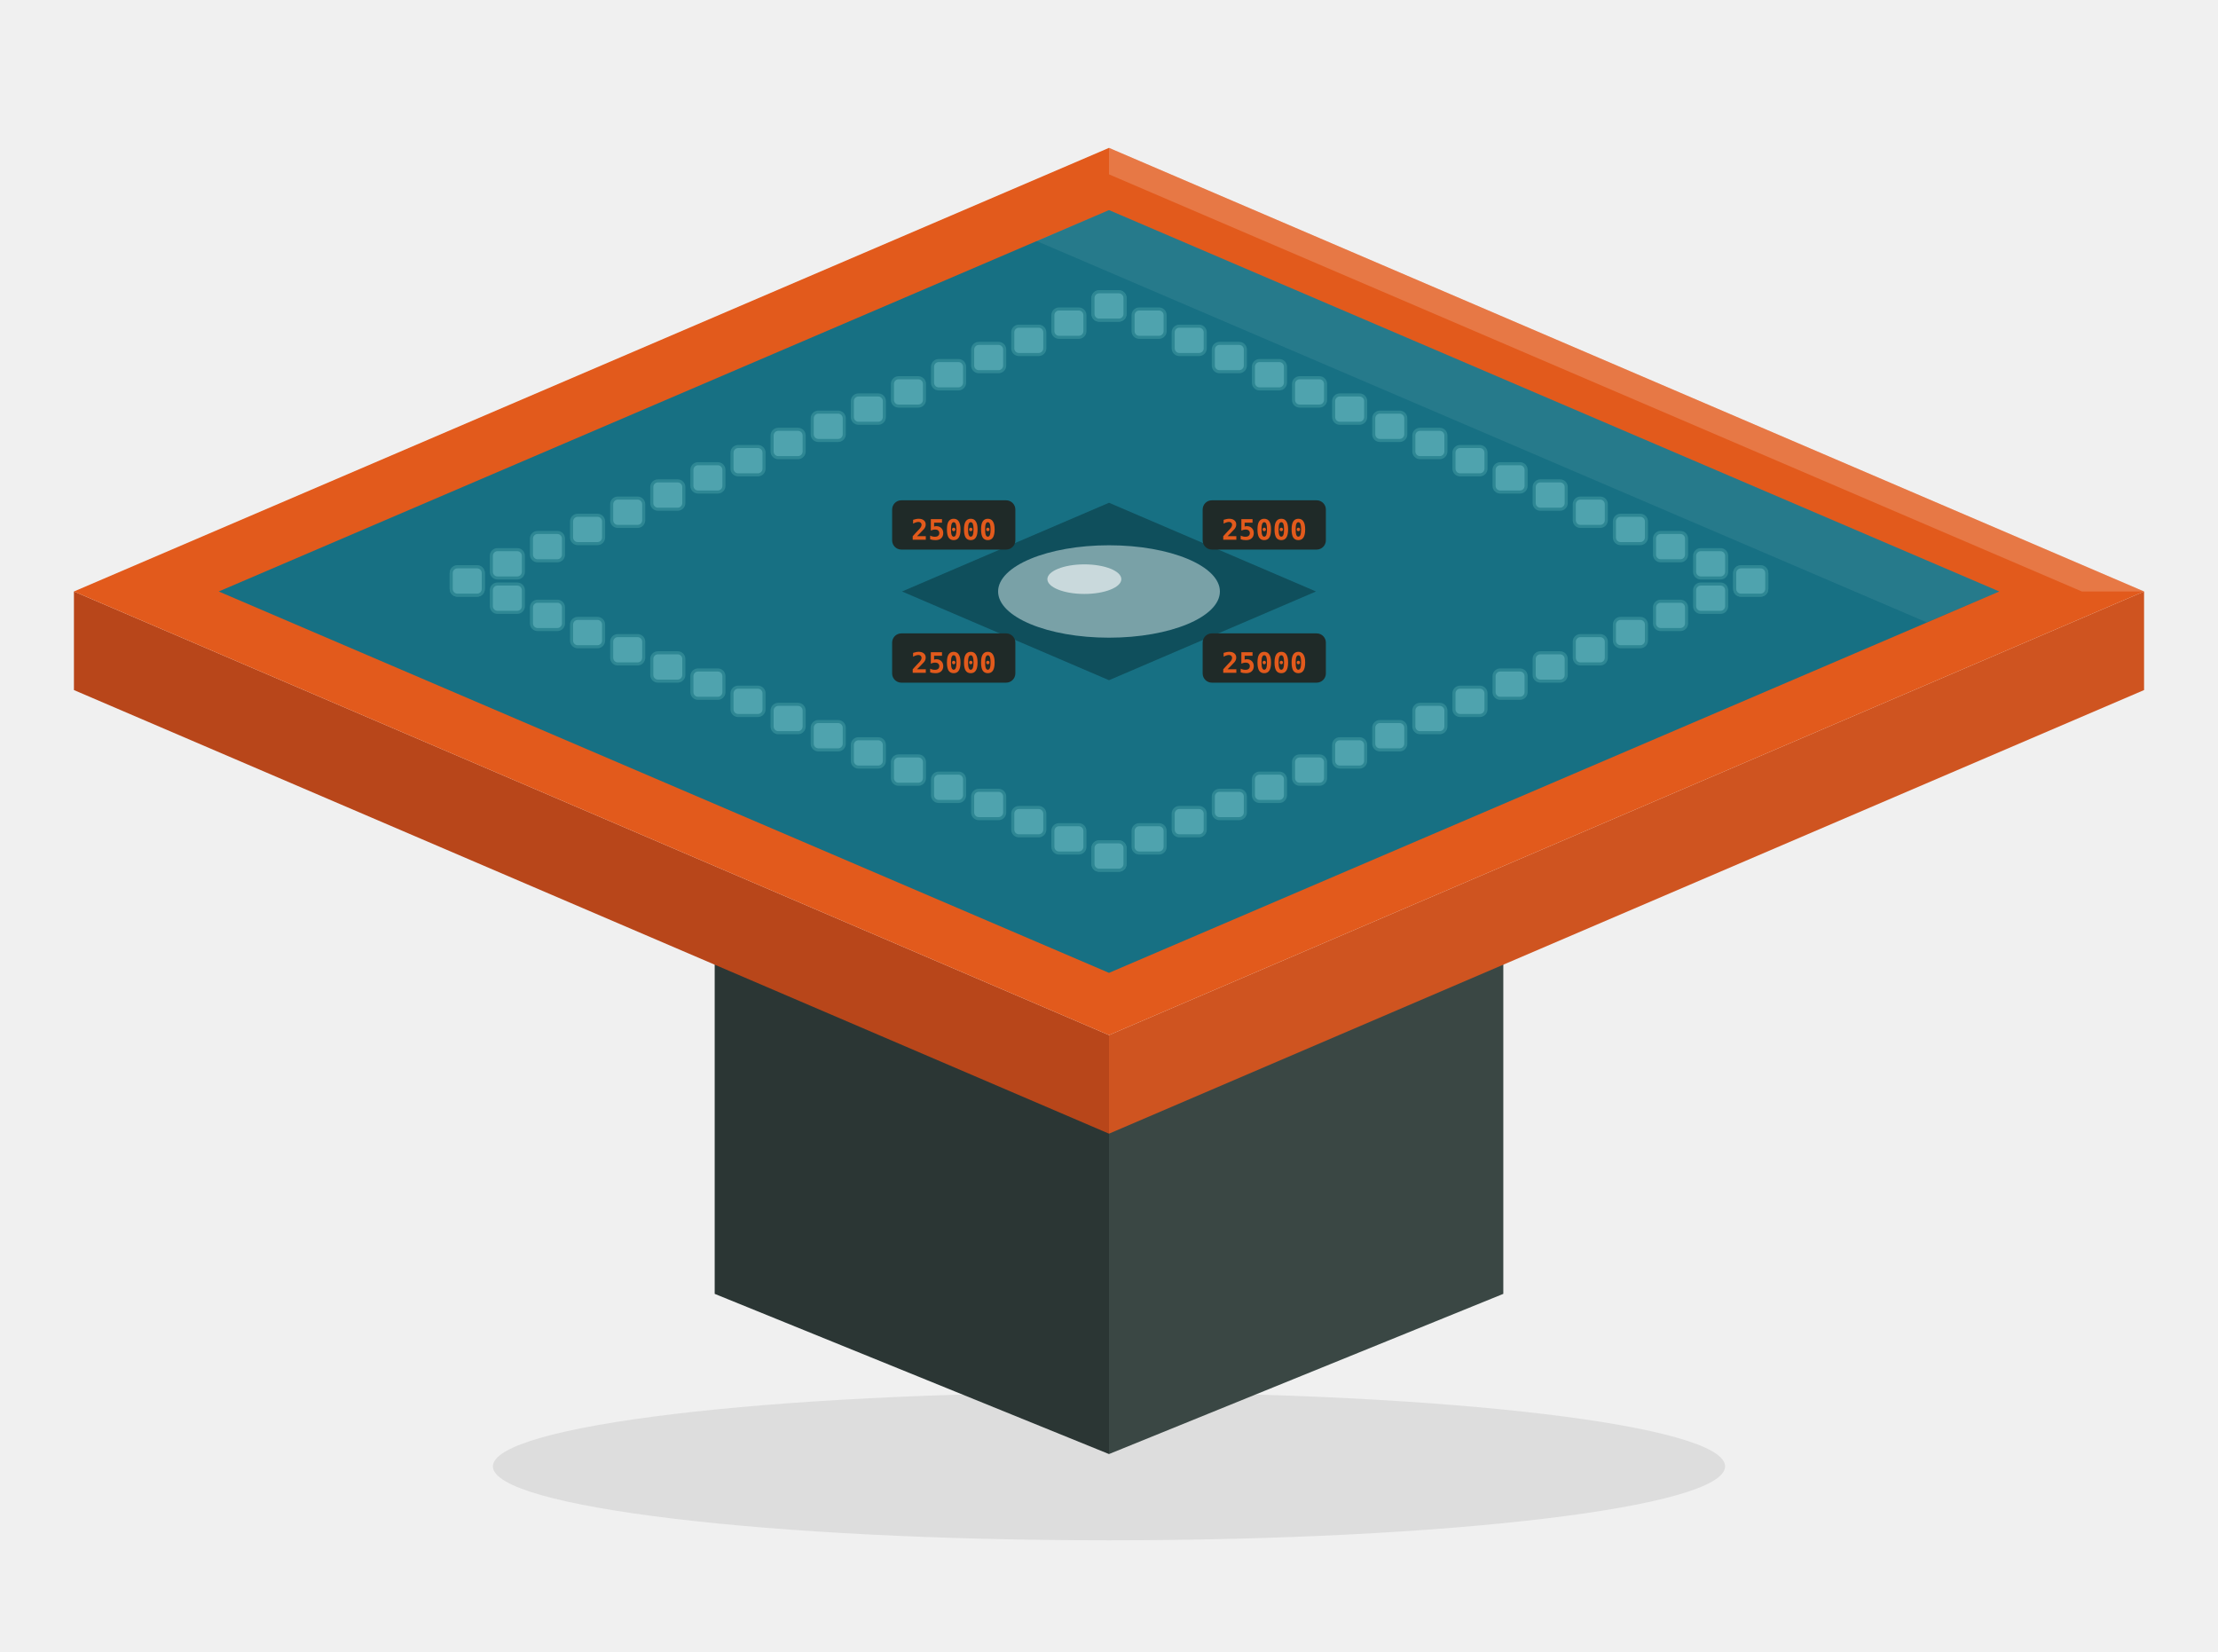
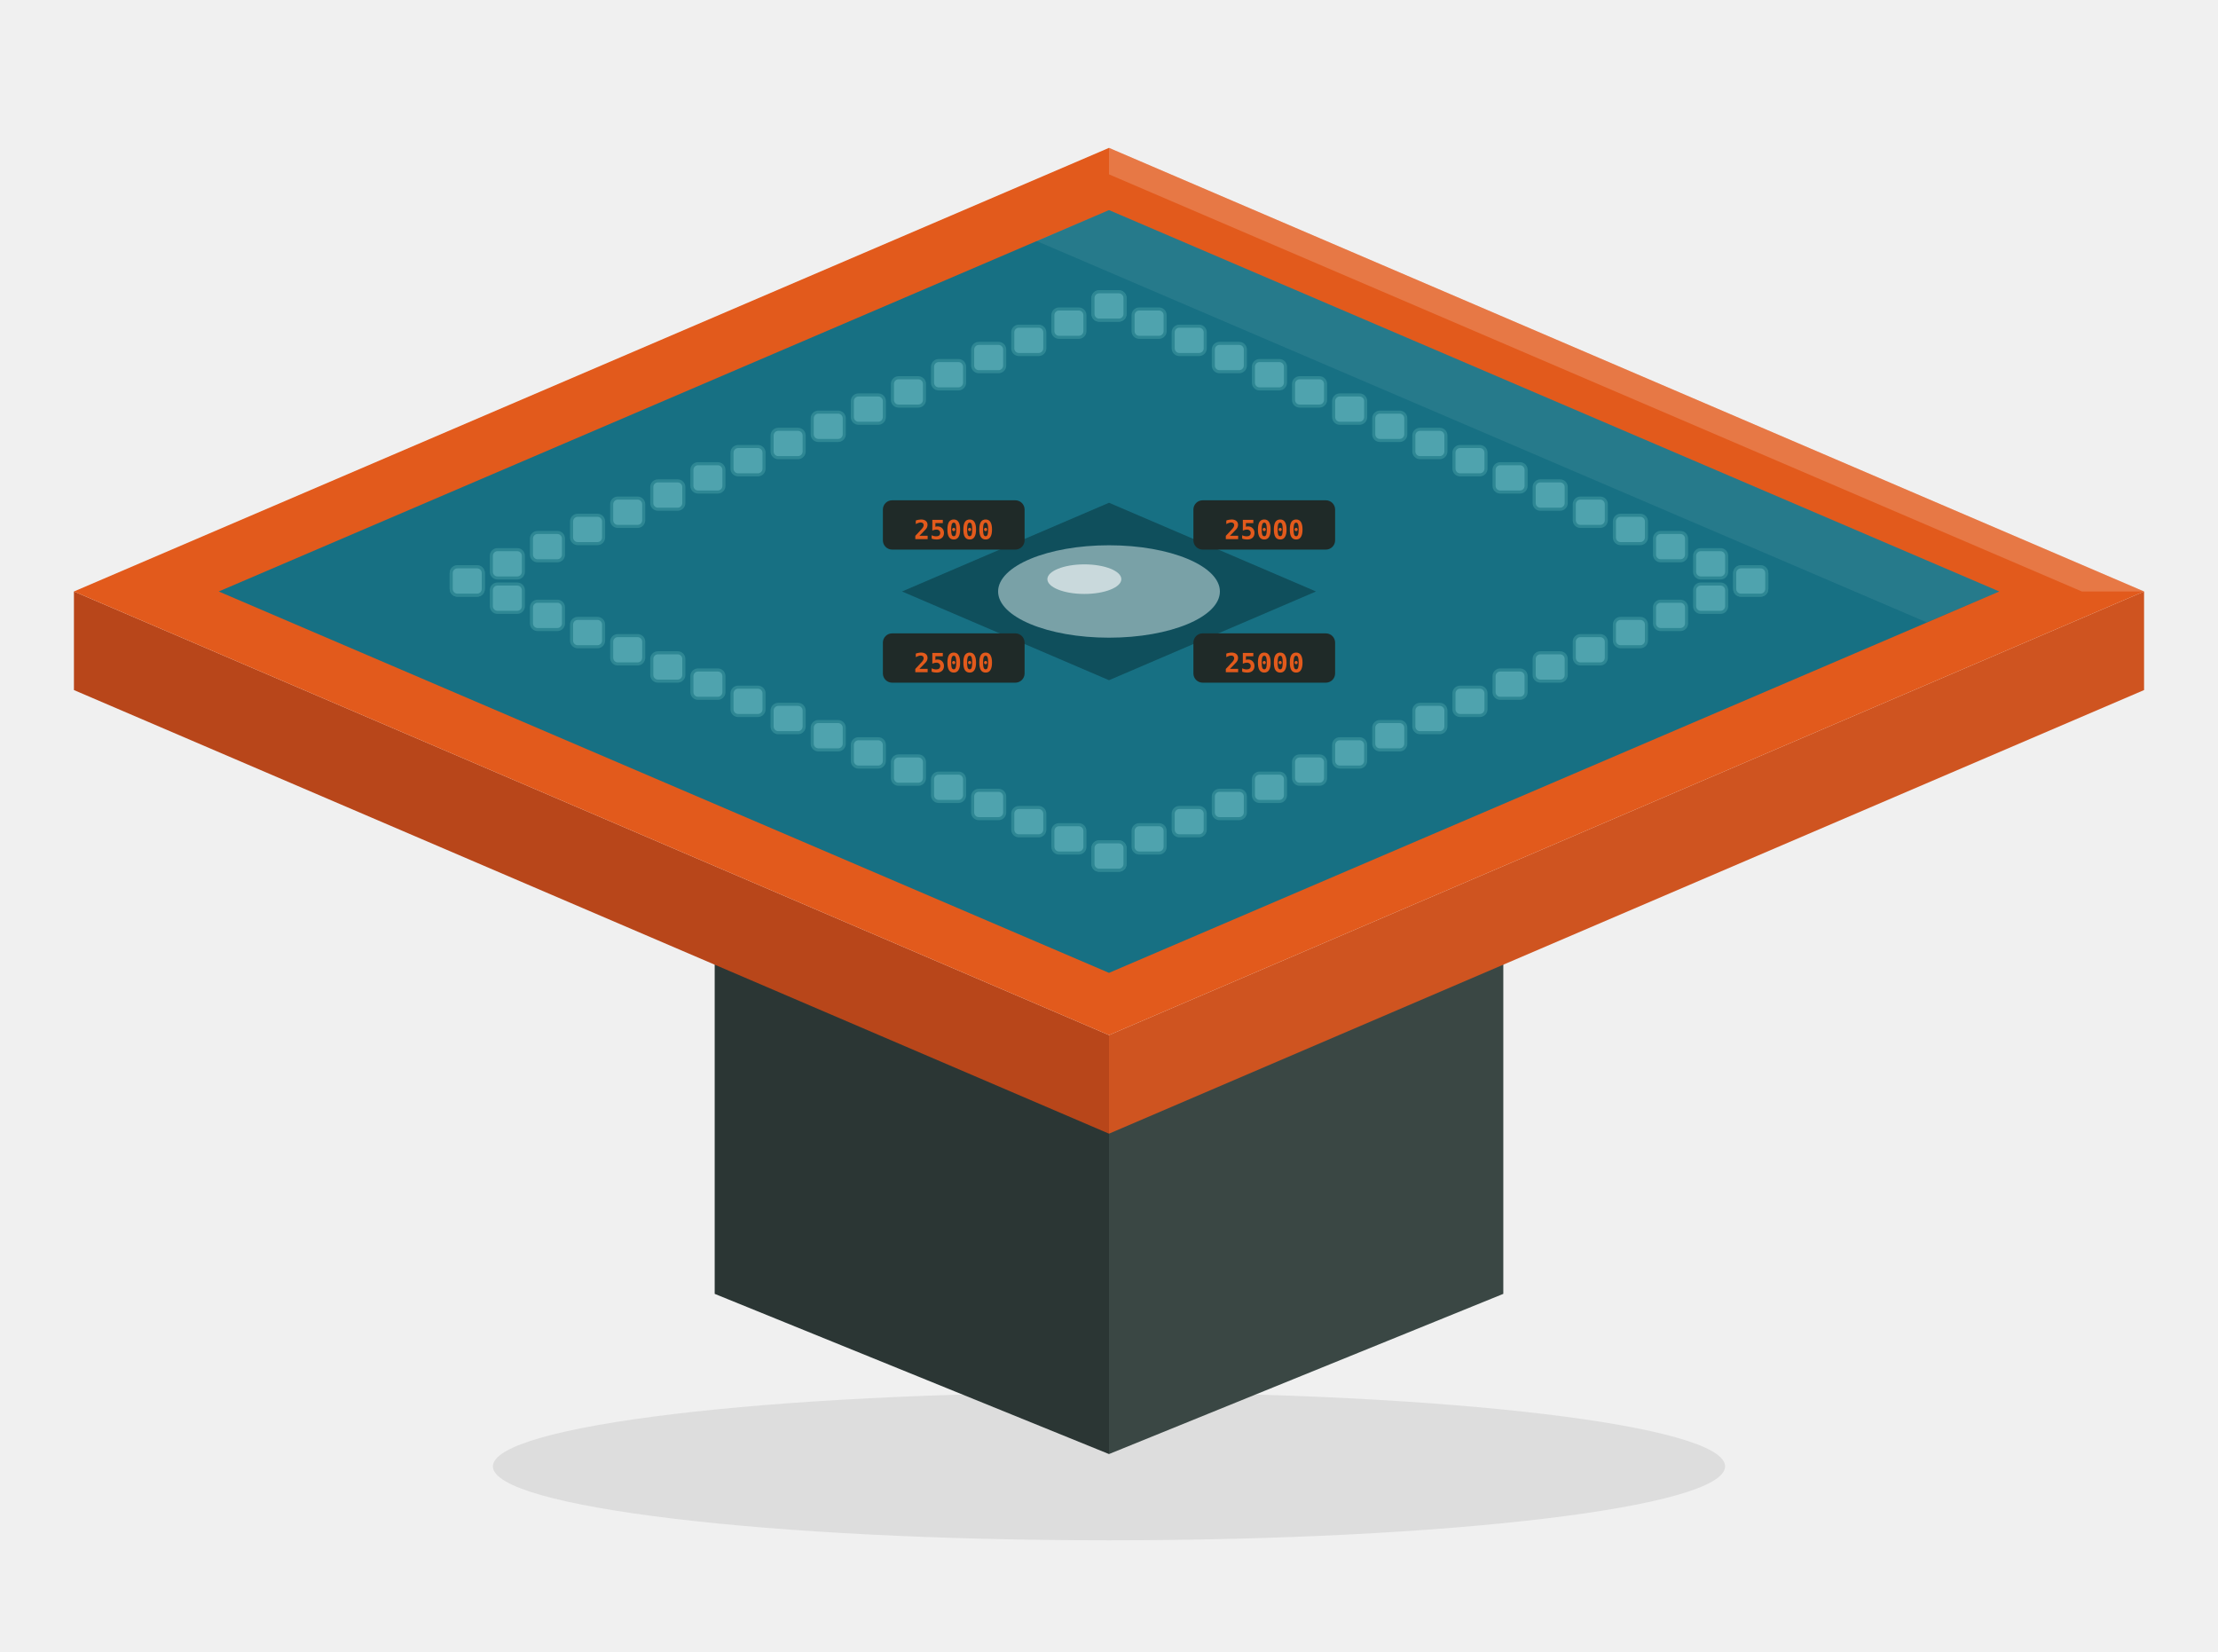
<svg xmlns="http://www.w3.org/2000/svg" viewBox="0 0 360 268" role="img" aria-label="全自動卓を斜め上から見た図">
  <ellipse cx="180" cy="238" rx="100" ry="12" fill="#000" opacity=".08" />
  <polygon points="116.0,152.0 180.0,178.0 180.0,236.0 116.0,210.0" fill="#2B3634" />
  <polygon points="180.0,178.0 244.0,152.0 244.0,210.0 180.0,236.0" fill="#3A4744" />
  <polygon points="12.0,96.0 180.0,168.0 180.0,184.0 12.0,112.0" fill="#B8461A" />
  <polygon points="180.0,168.0 348.0,96.0 348.0,112.0 180.0,184.0" fill="#CF5420" />
  <polygon points="180.0,24.0 348.0,96.0 180.0,168.0 12.0,96.0" fill="#E25A1C" />
  <polygon points="180.0,24.0 348.0,96.0 337.9,96.0 180.0,28.3" fill="#fff" opacity=".18" />
  <polygon points="180.0,34.1 324.5,96.0 180.0,157.9 35.5,96.0" fill="#177083" />
  <polygon points="180.0,34.1 324.5,96.0 312.7,101.0 168.2,39.1" fill="#fff" opacity=".07" />
  <polygon points="180.0,81.6 213.6,96.0 180.0,110.4 146.4,96.0" fill="#0F4F5C" />
  <ellipse cx="180" cy="96" rx="18" ry="7.5" fill="#cfe3e6" opacity=".55" />
  <ellipse cx="176" cy="94" rx="6" ry="2.4" fill="#fff" opacity=".6" />
-   <rect x="144.8" y="102.8" width="20" height="8" rx="1.5" fill="#1F2A28" />
-   <text x="154.8" y="109.2" text-anchor="middle" font-size="4.6" font-weight="900" fill="#E25A1C" font-family="monospace">25000</text>
-   <rect x="195.2" y="102.8" width="20" height="8" rx="1.5" fill="#1F2A28" />
-   <text x="205.2" y="109.2" text-anchor="middle" font-size="4.6" font-weight="900" fill="#E25A1C" font-family="monospace">25000</text>
-   <rect x="195.2" y="81.2" width="20" height="8" rx="1.5" fill="#1F2A28" />
-   <text x="205.2" y="87.6" text-anchor="middle" font-size="4.6" font-weight="900" fill="#E25A1C" font-family="monospace">25000</text>
-   <rect x="144.8" y="81.2" width="20" height="8" rx="1.5" fill="#1F2A28" />
-   <text x="154.8" y="87.6" text-anchor="middle" font-size="4.6" font-weight="900" fill="#E25A1C" font-family="monospace">25000</text>
+   <rect x="143.3" y="102.8" width="23" height="8" rx="1.5" fill="#1F2A28" />
+   <text x="154.8" y="109.1" text-anchor="middle" font-size="4.3" font-weight="900" fill="#E25A1C" font-family="monospace">25000</text>
+   <rect x="193.7" y="102.8" width="23" height="8" rx="1.5" fill="#1F2A28" />
+   <text x="205.2" y="109.1" text-anchor="middle" font-size="4.3" font-weight="900" fill="#E25A1C" font-family="monospace">25000</text>
+   <rect x="193.7" y="81.2" width="23" height="8" rx="1.5" fill="#1F2A28" />
+   <text x="205.2" y="87.5" text-anchor="middle" font-size="4.3" font-weight="900" fill="#E25A1C" font-family="monospace">25000</text>
+   <rect x="143.3" y="81.2" width="23" height="8" rx="1.5" fill="#1F2A28" />
+   <text x="154.8" y="87.5" text-anchor="middle" font-size="4.3" font-weight="900" fill="#E25A1C" font-family="monospace">25000</text>
  <rect x="73.24" y="92.0" width="5.2" height="4.6" rx="1" fill="#4FA3AE" stroke="#2E8794" stroke-width=".5" />
  <rect x="79.75" y="94.79" width="5.2" height="4.6" rx="1" fill="#4FA3AE" stroke="#2E8794" stroke-width=".5" />
  <rect x="86.26" y="97.58" width="5.2" height="4.6" rx="1" fill="#4FA3AE" stroke="#2E8794" stroke-width=".5" />
  <rect x="92.77" y="100.37" width="5.2" height="4.6" rx="1" fill="#4FA3AE" stroke="#2E8794" stroke-width=".5" />
  <rect x="99.28" y="103.16" width="5.2" height="4.6" rx="1" fill="#4FA3AE" stroke="#2E8794" stroke-width=".5" />
  <rect x="105.79" y="105.95" width="5.2" height="4.6" rx="1" fill="#4FA3AE" stroke="#2E8794" stroke-width=".5" />
  <rect x="112.3" y="108.74" width="5.2" height="4.6" rx="1" fill="#4FA3AE" stroke="#2E8794" stroke-width=".5" />
  <rect x="118.81" y="111.53" width="5.2" height="4.6" rx="1" fill="#4FA3AE" stroke="#2E8794" stroke-width=".5" />
  <rect x="125.32" y="114.32" width="5.2" height="4.6" rx="1" fill="#4FA3AE" stroke="#2E8794" stroke-width=".5" />
  <rect x="131.83" y="117.11" width="5.2" height="4.6" rx="1" fill="#4FA3AE" stroke="#2E8794" stroke-width=".5" />
  <rect x="138.34" y="119.9" width="5.2" height="4.6" rx="1" fill="#4FA3AE" stroke="#2E8794" stroke-width=".5" />
  <rect x="144.85" y="122.69" width="5.2" height="4.6" rx="1" fill="#4FA3AE" stroke="#2E8794" stroke-width=".5" />
  <rect x="151.36" y="125.48" width="5.2" height="4.6" rx="1" fill="#4FA3AE" stroke="#2E8794" stroke-width=".5" />
  <rect x="157.87" y="128.27" width="5.2" height="4.6" rx="1" fill="#4FA3AE" stroke="#2E8794" stroke-width=".5" />
  <rect x="164.38" y="131.06" width="5.2" height="4.6" rx="1" fill="#4FA3AE" stroke="#2E8794" stroke-width=".5" />
  <rect x="170.89" y="133.85" width="5.2" height="4.6" rx="1" fill="#4FA3AE" stroke="#2E8794" stroke-width=".5" />
  <rect x="177.4" y="136.64" width="5.2" height="4.6" rx="1" fill="#4FA3AE" stroke="#2E8794" stroke-width=".5" />
  <rect x="177.4" y="136.64" width="5.2" height="4.6" rx="1" fill="#4FA3AE" stroke="#2E8794" stroke-width=".5" />
  <rect x="183.91" y="133.85" width="5.2" height="4.6" rx="1" fill="#4FA3AE" stroke="#2E8794" stroke-width=".5" />
  <rect x="190.42" y="131.06" width="5.2" height="4.6" rx="1" fill="#4FA3AE" stroke="#2E8794" stroke-width=".5" />
  <rect x="196.93" y="128.27" width="5.2" height="4.6" rx="1" fill="#4FA3AE" stroke="#2E8794" stroke-width=".5" />
  <rect x="203.44" y="125.48" width="5.2" height="4.6" rx="1" fill="#4FA3AE" stroke="#2E8794" stroke-width=".5" />
  <rect x="209.95" y="122.69" width="5.2" height="4.6" rx="1" fill="#4FA3AE" stroke="#2E8794" stroke-width=".5" />
  <rect x="216.46" y="119.9" width="5.2" height="4.6" rx="1" fill="#4FA3AE" stroke="#2E8794" stroke-width=".5" />
  <rect x="222.97" y="117.11" width="5.2" height="4.6" rx="1" fill="#4FA3AE" stroke="#2E8794" stroke-width=".5" />
  <rect x="229.48" y="114.32" width="5.2" height="4.6" rx="1" fill="#4FA3AE" stroke="#2E8794" stroke-width=".5" />
  <rect x="235.99" y="111.53" width="5.2" height="4.6" rx="1" fill="#4FA3AE" stroke="#2E8794" stroke-width=".5" />
  <rect x="242.5" y="108.74" width="5.2" height="4.6" rx="1" fill="#4FA3AE" stroke="#2E8794" stroke-width=".5" />
  <rect x="249.01" y="105.95" width="5.2" height="4.6" rx="1" fill="#4FA3AE" stroke="#2E8794" stroke-width=".5" />
  <rect x="255.52" y="103.16" width="5.2" height="4.6" rx="1" fill="#4FA3AE" stroke="#2E8794" stroke-width=".5" />
  <rect x="262.03" y="100.37" width="5.2" height="4.6" rx="1" fill="#4FA3AE" stroke="#2E8794" stroke-width=".5" />
  <rect x="268.54" y="97.58" width="5.2" height="4.6" rx="1" fill="#4FA3AE" stroke="#2E8794" stroke-width=".5" />
  <rect x="275.05" y="94.79" width="5.2" height="4.6" rx="1" fill="#4FA3AE" stroke="#2E8794" stroke-width=".5" />
  <rect x="281.56" y="92.0" width="5.2" height="4.6" rx="1" fill="#4FA3AE" stroke="#2E8794" stroke-width=".5" />
  <rect x="281.56" y="92.0" width="5.2" height="4.6" rx="1" fill="#4FA3AE" stroke="#2E8794" stroke-width=".5" />
  <rect x="275.05" y="89.21" width="5.2" height="4.6" rx="1" fill="#4FA3AE" stroke="#2E8794" stroke-width=".5" />
  <rect x="268.54" y="86.42" width="5.2" height="4.6" rx="1" fill="#4FA3AE" stroke="#2E8794" stroke-width=".5" />
  <rect x="262.03" y="83.63" width="5.2" height="4.6" rx="1" fill="#4FA3AE" stroke="#2E8794" stroke-width=".5" />
  <rect x="255.52" y="80.84" width="5.2" height="4.6" rx="1" fill="#4FA3AE" stroke="#2E8794" stroke-width=".5" />
  <rect x="249.01" y="78.05" width="5.2" height="4.6" rx="1" fill="#4FA3AE" stroke="#2E8794" stroke-width=".5" />
  <rect x="242.5" y="75.26" width="5.2" height="4.6" rx="1" fill="#4FA3AE" stroke="#2E8794" stroke-width=".5" />
  <rect x="235.99" y="72.47" width="5.2" height="4.6" rx="1" fill="#4FA3AE" stroke="#2E8794" stroke-width=".5" />
  <rect x="229.48" y="69.68" width="5.2" height="4.6" rx="1" fill="#4FA3AE" stroke="#2E8794" stroke-width=".5" />
  <rect x="222.97" y="66.89" width="5.2" height="4.6" rx="1" fill="#4FA3AE" stroke="#2E8794" stroke-width=".5" />
  <rect x="216.46" y="64.1" width="5.2" height="4.6" rx="1" fill="#4FA3AE" stroke="#2E8794" stroke-width=".5" />
  <rect x="209.95" y="61.31" width="5.2" height="4.6" rx="1" fill="#4FA3AE" stroke="#2E8794" stroke-width=".5" />
  <rect x="203.44" y="58.52" width="5.2" height="4.6" rx="1" fill="#4FA3AE" stroke="#2E8794" stroke-width=".5" />
  <rect x="196.93" y="55.73" width="5.2" height="4.6" rx="1" fill="#4FA3AE" stroke="#2E8794" stroke-width=".5" />
  <rect x="190.42" y="52.94" width="5.2" height="4.6" rx="1" fill="#4FA3AE" stroke="#2E8794" stroke-width=".5" />
  <rect x="183.91" y="50.15" width="5.2" height="4.6" rx="1" fill="#4FA3AE" stroke="#2E8794" stroke-width=".5" />
  <rect x="177.4" y="47.36" width="5.2" height="4.6" rx="1" fill="#4FA3AE" stroke="#2E8794" stroke-width=".5" />
  <rect x="177.4" y="47.36" width="5.2" height="4.6" rx="1" fill="#4FA3AE" stroke="#2E8794" stroke-width=".5" />
  <rect x="170.89" y="50.15" width="5.2" height="4.6" rx="1" fill="#4FA3AE" stroke="#2E8794" stroke-width=".5" />
  <rect x="164.38" y="52.94" width="5.2" height="4.6" rx="1" fill="#4FA3AE" stroke="#2E8794" stroke-width=".5" />
  <rect x="157.87" y="55.73" width="5.2" height="4.6" rx="1" fill="#4FA3AE" stroke="#2E8794" stroke-width=".5" />
  <rect x="151.36" y="58.52" width="5.2" height="4.6" rx="1" fill="#4FA3AE" stroke="#2E8794" stroke-width=".5" />
  <rect x="144.85" y="61.31" width="5.2" height="4.6" rx="1" fill="#4FA3AE" stroke="#2E8794" stroke-width=".5" />
  <rect x="138.34" y="64.1" width="5.2" height="4.6" rx="1" fill="#4FA3AE" stroke="#2E8794" stroke-width=".5" />
  <rect x="131.83" y="66.89" width="5.2" height="4.6" rx="1" fill="#4FA3AE" stroke="#2E8794" stroke-width=".5" />
  <rect x="125.32" y="69.68" width="5.2" height="4.6" rx="1" fill="#4FA3AE" stroke="#2E8794" stroke-width=".5" />
  <rect x="118.81" y="72.47" width="5.2" height="4.6" rx="1" fill="#4FA3AE" stroke="#2E8794" stroke-width=".5" />
  <rect x="112.3" y="75.26" width="5.2" height="4.6" rx="1" fill="#4FA3AE" stroke="#2E8794" stroke-width=".5" />
  <rect x="105.79" y="78.05" width="5.2" height="4.6" rx="1" fill="#4FA3AE" stroke="#2E8794" stroke-width=".5" />
  <rect x="99.28" y="80.84" width="5.2" height="4.6" rx="1" fill="#4FA3AE" stroke="#2E8794" stroke-width=".5" />
  <rect x="92.77" y="83.63" width="5.2" height="4.6" rx="1" fill="#4FA3AE" stroke="#2E8794" stroke-width=".5" />
  <rect x="86.26" y="86.42" width="5.2" height="4.6" rx="1" fill="#4FA3AE" stroke="#2E8794" stroke-width=".5" />
  <rect x="79.75" y="89.21" width="5.2" height="4.6" rx="1" fill="#4FA3AE" stroke="#2E8794" stroke-width=".5" />
  <rect x="73.24" y="92.0" width="5.2" height="4.6" rx="1" fill="#4FA3AE" stroke="#2E8794" stroke-width=".5" />
</svg>
